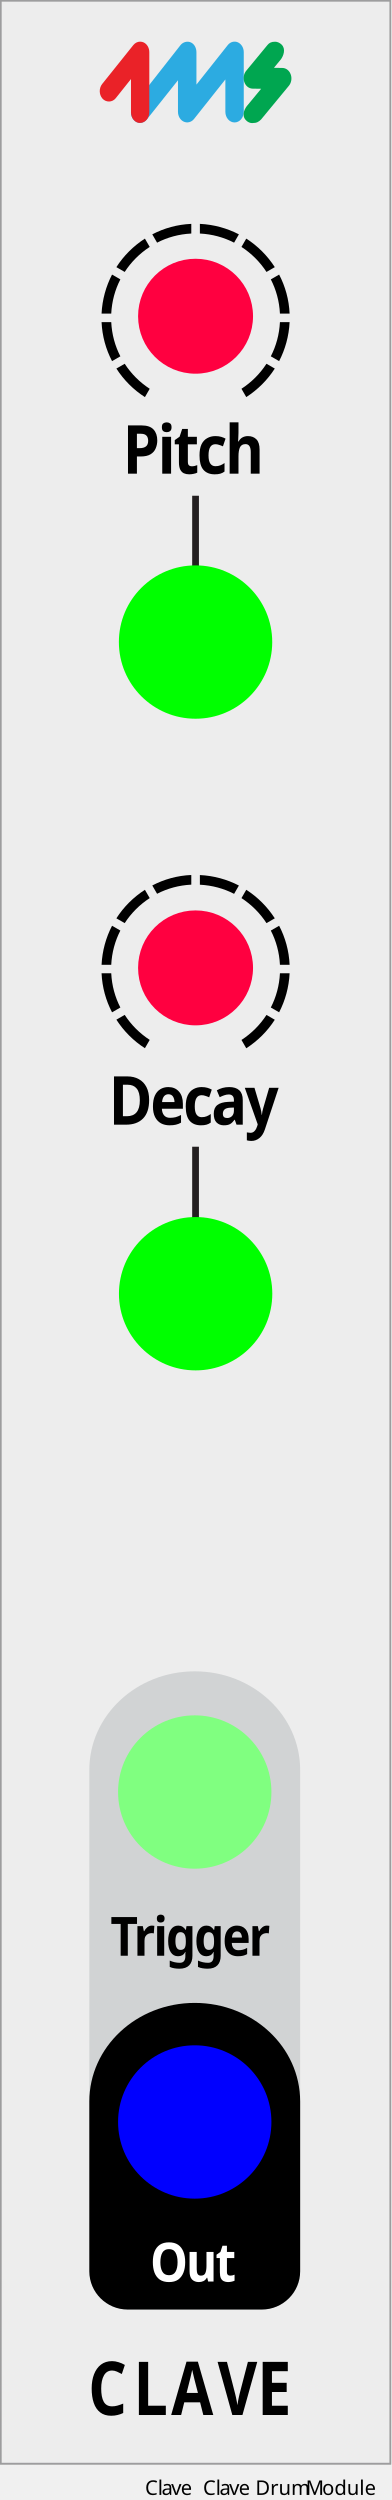
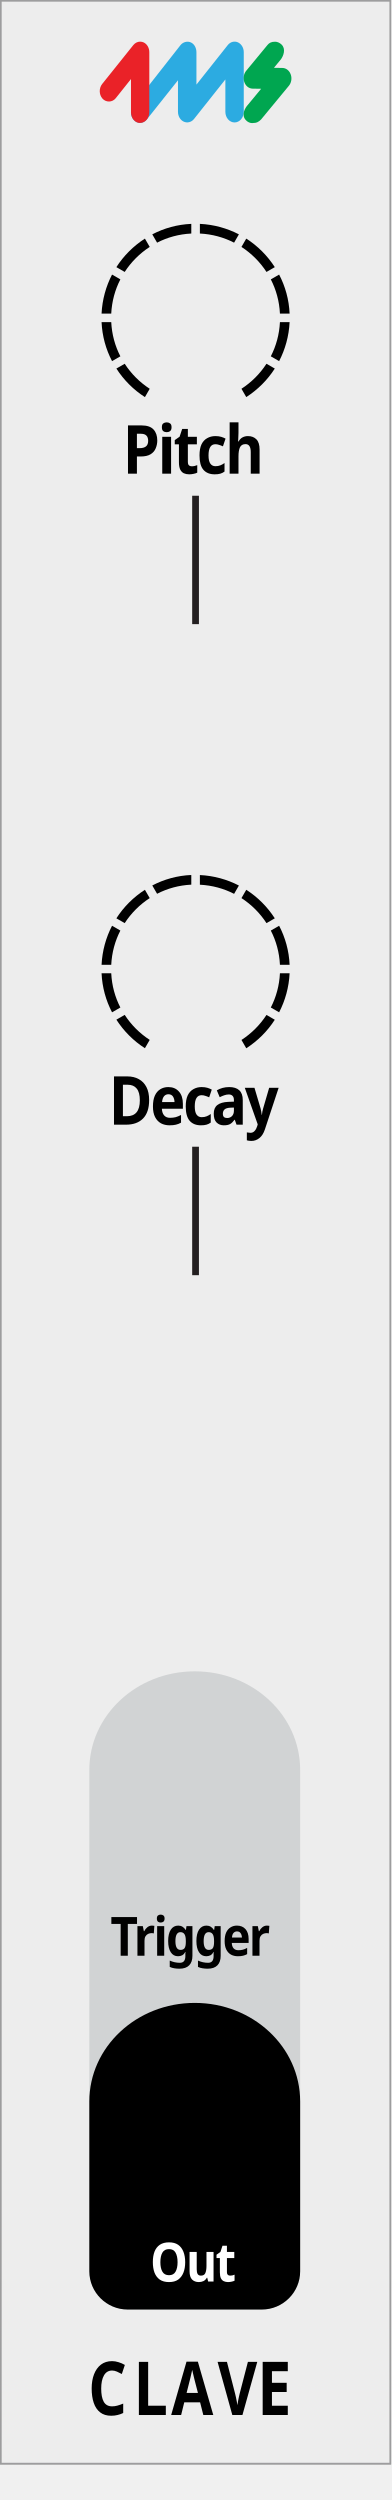
<svg xmlns="http://www.w3.org/2000/svg" width="20.41mm" height="130.44mm" viewBox="0 0 57.85 369.75" version="1.1" id="svg45">
  <defs id="defs4">
    <clipPath id="clippath-2">
      <rect x="15.02" y="129.42" width="27.8" height="25.62" style="fill: none;" id="rect3" />
    </clipPath>
    <clipPath id="clippath-3">
      <rect x="15.02" y="129.42" width="27.8" height="25.62" style="fill: none;" id="rect4" />
    </clipPath>
  </defs>
  <g id="faceplate">
    <rect x=".12" y=".12" width="57.6" height="364.25" style="fill: #ededed; stroke: #9d9d9e; stroke-miterlimit: 10; stroke-width: .25px;" id="rect5" />
    <rect x=".12" y=".12" width="57.6" height="364.25" style="fill: #ededed; stroke: #9d9d9e; stroke-miterlimit: 10; stroke-width: .25px;" id="rect6" />
    <path d="M44.39,261.76c0-8.05-6.98-14.57-15.59-14.57s-15.59,6.53-15.59,14.57v54.4s0,0,0,0v19.77c0,3.11,2.55,5.65,5.67,5.65h19.84c3.12,0,5.67-2.54,5.67-5.65v-19.77s0,0,0,0v-54.39Z" style="fill: #d1d3d4;" id="path6" />
    <path d="M44.39,310.8c0-8.05-6.98-14.57-15.59-14.57s-15.59,6.53-15.59,14.57v5.36s0,0,0,0v19.77c0,3.11,2.55,5.65,5.67,5.65h19.84c3.12,0,5.67-2.54,5.67-5.65v-19.77s0,0,0,0v-5.35Z" id="path7" />
    <text transform="translate(13.03 357.18) scale(.82 1)" style="font-family: GillSans-Bold, 'Gill Sans'; font-size: 11px; font-weight: 700;" id="text10">
      <tspan x="0" y="0" id="tspan7">C</tspan>
      <tspan x="8.17" y="0" style="letter-spacing: -.01em;" id="tspan8">L</tspan>
      <tspan x="14.98" y="0" style="letter-spacing: -.07em;" id="tspan9">A</tspan>
      <tspan x="23.35" y="0" id="tspan10">VE</tspan>
    </text>
    <text transform="translate(16.33 289.25) scale(.88 1)" style="font-family: GillSans-Bold, 'Gill Sans'; font-size: 8px; font-weight: 700; letter-spacing: -.04em;" id="text11">
      <tspan x="0" y="0" id="tspan11">Trigger</tspan>
    </text>
    <text transform="translate(22.19 337.44) scale(.88 1)" style="fill: #fff; font-family: GillSans-Bold, 'Gill Sans'; font-size: 8px; font-weight: 700; letter-spacing: -.04em;" id="text12">
      <tspan x="0" y="0" id="tspan12">Out</tspan>
    </text>
    <g id="pips_-_fewest" data-name="pips - fewest">
      <path d="m 34.62,35.89 0.71,-1.23 c -1.74,-0.9 -3.7,-1.45 -5.77,-1.55 v 1.43 c 1.81,0.09 3.53,0.56 5.06,1.35" id="path12" />
      <path d="m 39.41,40.22 1.23,-0.71 c -1.09,-1.69 -2.53,-3.14 -4.22,-4.22 l -0.71,1.23 c 1.48,0.96 2.74,2.22 3.7,3.7" id="path13" />
      <path d="m 22.14,36.52 -0.71,-1.23 c -1.69,1.09 -3.14,2.53 -4.22,4.22 l 1.23,0.71 c 0.96,-1.48 2.22,-2.74 3.7,-3.7" id="path14" />
      <path d="m 41.4,46.38 h 1.43 c -0.09,-2.07 -0.64,-4.03 -1.55,-5.77 l -1.23,0.71 c 0.79,1.53 1.26,3.24 1.35,5.06" id="path15" />
      <path d="m 28.29,34.54 v -1.43 c -2.07,0.09 -4.03,0.64 -5.77,1.55 l 0.71,1.23 c 1.53,-0.79 3.24,-1.26 5.06,-1.35" id="path16" />
      <path d="m 18.44,53.8 -1.23,0.71 c 1.09,1.69 2.53,3.14 4.22,4.22 l 0.71,-1.23 c -1.48,-0.96 -2.74,-2.22 -3.7,-3.7" id="path17" />
      <path d="m 35.71,57.5 0.71,1.23 c 1.69,-1.09 3.14,-2.53 4.22,-4.22 L 39.41,53.8 c -0.96,1.48 -2.22,2.74 -3.7,3.7" id="path18" />
      <path d="m 41.4,47.64 c -0.09,1.81 -0.56,3.53 -1.35,5.06 l 1.23,0.71 c 0.9,-1.74 1.45,-3.7 1.55,-5.77 z" id="path19" />
      <path d="m 16.45,47.64 h -1.43 c 0.09,2.07 0.64,4.03 1.55,5.77 L 17.8,52.7 c -0.79,-1.53 -1.26,-3.24 -1.35,-5.06" id="path20" />
      <path d="m 17.8,41.32 -1.23,-0.71 c -0.9,1.74 -1.45,3.7 -1.55,5.77 h 1.43 c 0.09,-1.81 0.56,-3.53 1.35,-5.06" id="path21" />
    </g>
    <g id="pips_-_fewest-2" data-name="pips - fewest">
      <g style="clip-path: url(#clippath-2);" clip-path="url(#clippath-2)" id="g32">
        <g style="clip-path: url(#clippath-3);" clip-path="url(#clippath-3)" id="g31">
          <path d="M34.62,132.2l.71-1.23c-1.74-.9-3.7-1.45-5.77-1.55v1.43c1.81.09,3.53.56,5.06,1.35" id="path22" />
          <path d="M39.41,136.53l1.23-.71c-1.09-1.69-2.53-3.14-4.22-4.22l-.71,1.23c1.48.96,2.74,2.22,3.7,3.7" id="path23" />
          <path d="M22.14,132.83l-.71-1.23c-1.69,1.09-3.14,2.53-4.22,4.22l1.23.71c.96-1.48,2.22-2.74,3.7-3.7" id="path24" />
          <path d="M41.4,142.69h1.43c-.09-2.07-.64-4.03-1.55-5.77l-1.23.71c.79,1.53,1.26,3.24,1.35,5.06" id="path25" />
          <path d="M28.29,130.84v-1.43c-2.07.09-4.03.64-5.77,1.55l.71,1.23c1.53-.79,3.24-1.26,5.06-1.35" id="path26" />
          <path d="M18.44,150.1l-1.23.71c1.09,1.69,2.53,3.14,4.22,4.22l.71-1.23c-1.48-.96-2.74-2.22-3.7-3.7" id="path27" />
          <path d="M35.71,153.81l.71,1.23c1.69-1.09,3.14-2.53,4.22-4.22l-1.23-.71c-.96,1.48-2.22,2.74-3.7,3.7" id="path28" />
          <path d="M41.4,143.95c-.09,1.81-.56,3.53-1.35,5.06l1.23.71c.9-1.74,1.45-3.7,1.55-5.77h-1.43Z" id="path29" />
          <path d="M16.45,143.95h-1.43c.09,2.07.64,4.03,1.55,5.77l1.23-.71c-.79-1.53-1.26-3.24-1.35-5.06" id="path30" />
          <path d="M17.8,137.63l-1.23-.71c-.9,1.74-1.45,3.7-1.55,5.77h1.43c.09-1.81.56-3.53,1.35-5.06" id="path31" />
        </g>
      </g>
    </g>
    <text transform="translate(18.13 70.06) scale(.88 1)" style="font-family: GillSans-Bold, 'Gill Sans'; font-size: 10px; font-weight: 700; letter-spacing: -.04em;" id="text32">
      <tspan x="0" y="0" id="tspan32">Pitch</tspan>
    </text>
    <text transform="translate(16.06 166.34) scale(.88 1)" style="font-family: GillSans-Bold, 'Gill Sans'; font-size: 10px; font-weight: 700; letter-spacing: -.04em;" id="text33">
      <tspan x="0" y="0" id="tspan33">Decay</tspan>
    </text>
    <g id="g35">
      <path d="M20.73,18.19c-.37,0-.71-.17-.97-.47-.51-.6-.52-1.54-.04-2.16l6.97-8.88c.38-.48,1.05-.65,1.57-.39.5.25.79.82.79,1.45v4.77l4.64-5.85c.38-.48,1.01-.64,1.53-.38.5.25.83.81.83,1.44v8.82c0,.86-.61,1.57-1.36,1.57s-1.36-.7-1.36-1.57v-4.79l-4.64,5.85c-.38.48-1.01.64-1.54.38-.5-.24-.83-.81-.83-1.44v-4.67l-4.61,5.8c-.26.32-.62.51-1,.51h0Z" style="fill: #2cabe1;" id="path33" />
      <path d="M20.72,18.19c-.75,0-1.35-.7-1.35-1.57v-4.93l-2.26,2.84c-.5.63-1.44.65-1.97.04-.51-.6-.52-1.53-.03-2.15l4.61-5.76c.26-.32.63-.5,1-.5.18,0,.37.04.54.12.5.25.82.81.82,1.44v8.89c0,.86-.61,1.57-1.36,1.57h0Z" style="fill: #ea2228;" id="path34" />
      <path d="M37.32,18.21h0c-.35,0-.68-.15-.94-.42-.76-.78-.14-1.84.29-2.3l1.95-2.36-1.26-.02c-.56-.01-1.04-.4-1.24-1-.19-.56-.07-1.21.29-1.64l3.16-3.83c.23-.28.55-.48,1.13-.47.33,0,.67.17.92.4.71.66.29,1.7-.07,2.2l-1.04,1.26,1.26.02c.56.01,1.04.4,1.24,1,.19.56.07,1.21-.29,1.64l-4.1,4.97c-.35.35-.65.55-1.3.54h0Z" style="fill: #00a650;" id="path35" />
    </g>
    <line x1="28.92" y1="73.32" x2="28.92" y2="92.31" style="fill: #fff; stroke: #231f20; stroke-miterlimit: 10;" id="line35" />
    <line x1="28.92" y1="169.6" x2="28.92" y2="188.6" style="fill: #fff; stroke: #231f20; stroke-miterlimit: 10;" id="line36" />
  </g>
-   <g id="components">
-     <circle id="Out" cx="28.8" cy="313.84" r="11.34" style="fill: blue;" />
-     <circle id="Trigger" cx="28.8" cy="265.04" r="11.34" style="fill: #80ff80;" />
-     <circle id="Decay_CV" data-name="Decay CV" cx="28.93" cy="191.34" r="11.34" style="fill: lime;" />
-     <circle id="Decay_SmallBlackKnob" data-name="Decay#SmallBlackKnob" cx="28.92" cy="143.15" r="8.5" style="fill: #ff0040;" />
-     <circle id="Pitch_CV" data-name="Pitch CV" cx="28.92" cy="94.96" r="11.34" style="fill: lime;" />
-     <circle id="Pitch_SmallBlackKnob" data-name="Pitch#SmallBlackKnob" cx="28.92" cy="46.77" r="8.5" style="fill: #ff0040;" />
-     <text id="slug" transform="translate(21.44 369)" style="fill: #010101; font-family: MyriadPro-Regular, 'Myriad Pro'; font-size: 3px;">
+   <g id="components" style="display:none">
+     <circle id="Out" cx="28.8" cy="313.84" r="11.34" style="fill:#0000ff" />
+     <circle id="Trigger" cx="28.8" cy="265.04" r="11.34" style="fill:#80ff80" />
+     <circle id="Decay_CV" data-name="Decay CV" cx="28.93" cy="191.34" r="11.34" style="fill:#00ff00" />
+     <circle id="Decay_SmallBlackKnob" data-name="Decay#SmallBlackKnob" cx="28.92" cy="143.15" r="8.5" style="fill:#ff0040" />
+     <circle id="Pitch_CV" data-name="Pitch CV" cx="28.92" cy="94.96" r="11.34" style="fill:#00ff00" />
+     <circle id="Pitch_SmallBlackKnob" data-name="Pitch#SmallBlackKnob" cx="28.92" cy="46.77" r="8.5" style="fill:#ff0040" />
+     <text id="slug" transform="translate(21.44,369)" style="font-size:3px;font-family:MyriadPro-Regular, 'Myriad Pro';fill:#010101">
      <tspan x="0" y="0" id="tspan36">Cl</tspan>
-       <tspan x="2.45" y="0" style="letter-spacing: 0em;" id="tspan37">a</tspan>
-       <tspan x="3.87" y="0" style="letter-spacing: -.01em;" id="tspan38">v</tspan>
+       <tspan x="2.45" y="0" style="letter-spacing:0em" id="tspan37">a</tspan>
+       <tspan x="3.87" y="0" style="letter-spacing:-0.01em" id="tspan38">v</tspan>
      <tspan x="5.28" y="0" id="tspan39">e</tspan>
    </text>
-     <text id="modulename" transform="translate(30.01 369)" style="fill: #010101; font-family: MyriadPro-Regular, 'Myriad Pro'; font-size: 3px;">
+     <text id="modulename" transform="translate(30.01,369)" style="font-size:3px;font-family:MyriadPro-Regular, 'Myriad Pro';fill:#010101">
      <tspan x="0" y="0" id="tspan40">Cl</tspan>
-       <tspan x="2.45" y="0" style="letter-spacing: 0em;" id="tspan41">a</tspan>
-       <tspan x="3.87" y="0" style="letter-spacing: -.01em;" id="tspan42">v</tspan>
-       <tspan x="5.28" y="0" id="tspan43">e Drum </tspan>
-       <tspan x="15.19" y="0" style="letter-spacing: 0em;" id="tspan44">M</tspan>
-       <tspan x="17.62" y="0" style="letter-spacing: 0em;" id="tspan45">odule</tspan>
+       <tspan x="2.45" y="0" style="letter-spacing:0em" id="tspan41">a</tspan>
+       <tspan x="3.87" y="0" style="letter-spacing:-0.01em" id="tspan42">v</tspan>
+       <tspan x="5.28" y="0" id="tspan43">e Drum</tspan>
+       <tspan x="15.19" y="0" style="letter-spacing:0em" id="tspan44">M</tspan>
+       <tspan x="17.62" y="0" style="letter-spacing:0em" id="tspan45">odule</tspan>
    </text>
  </g>
</svg>
